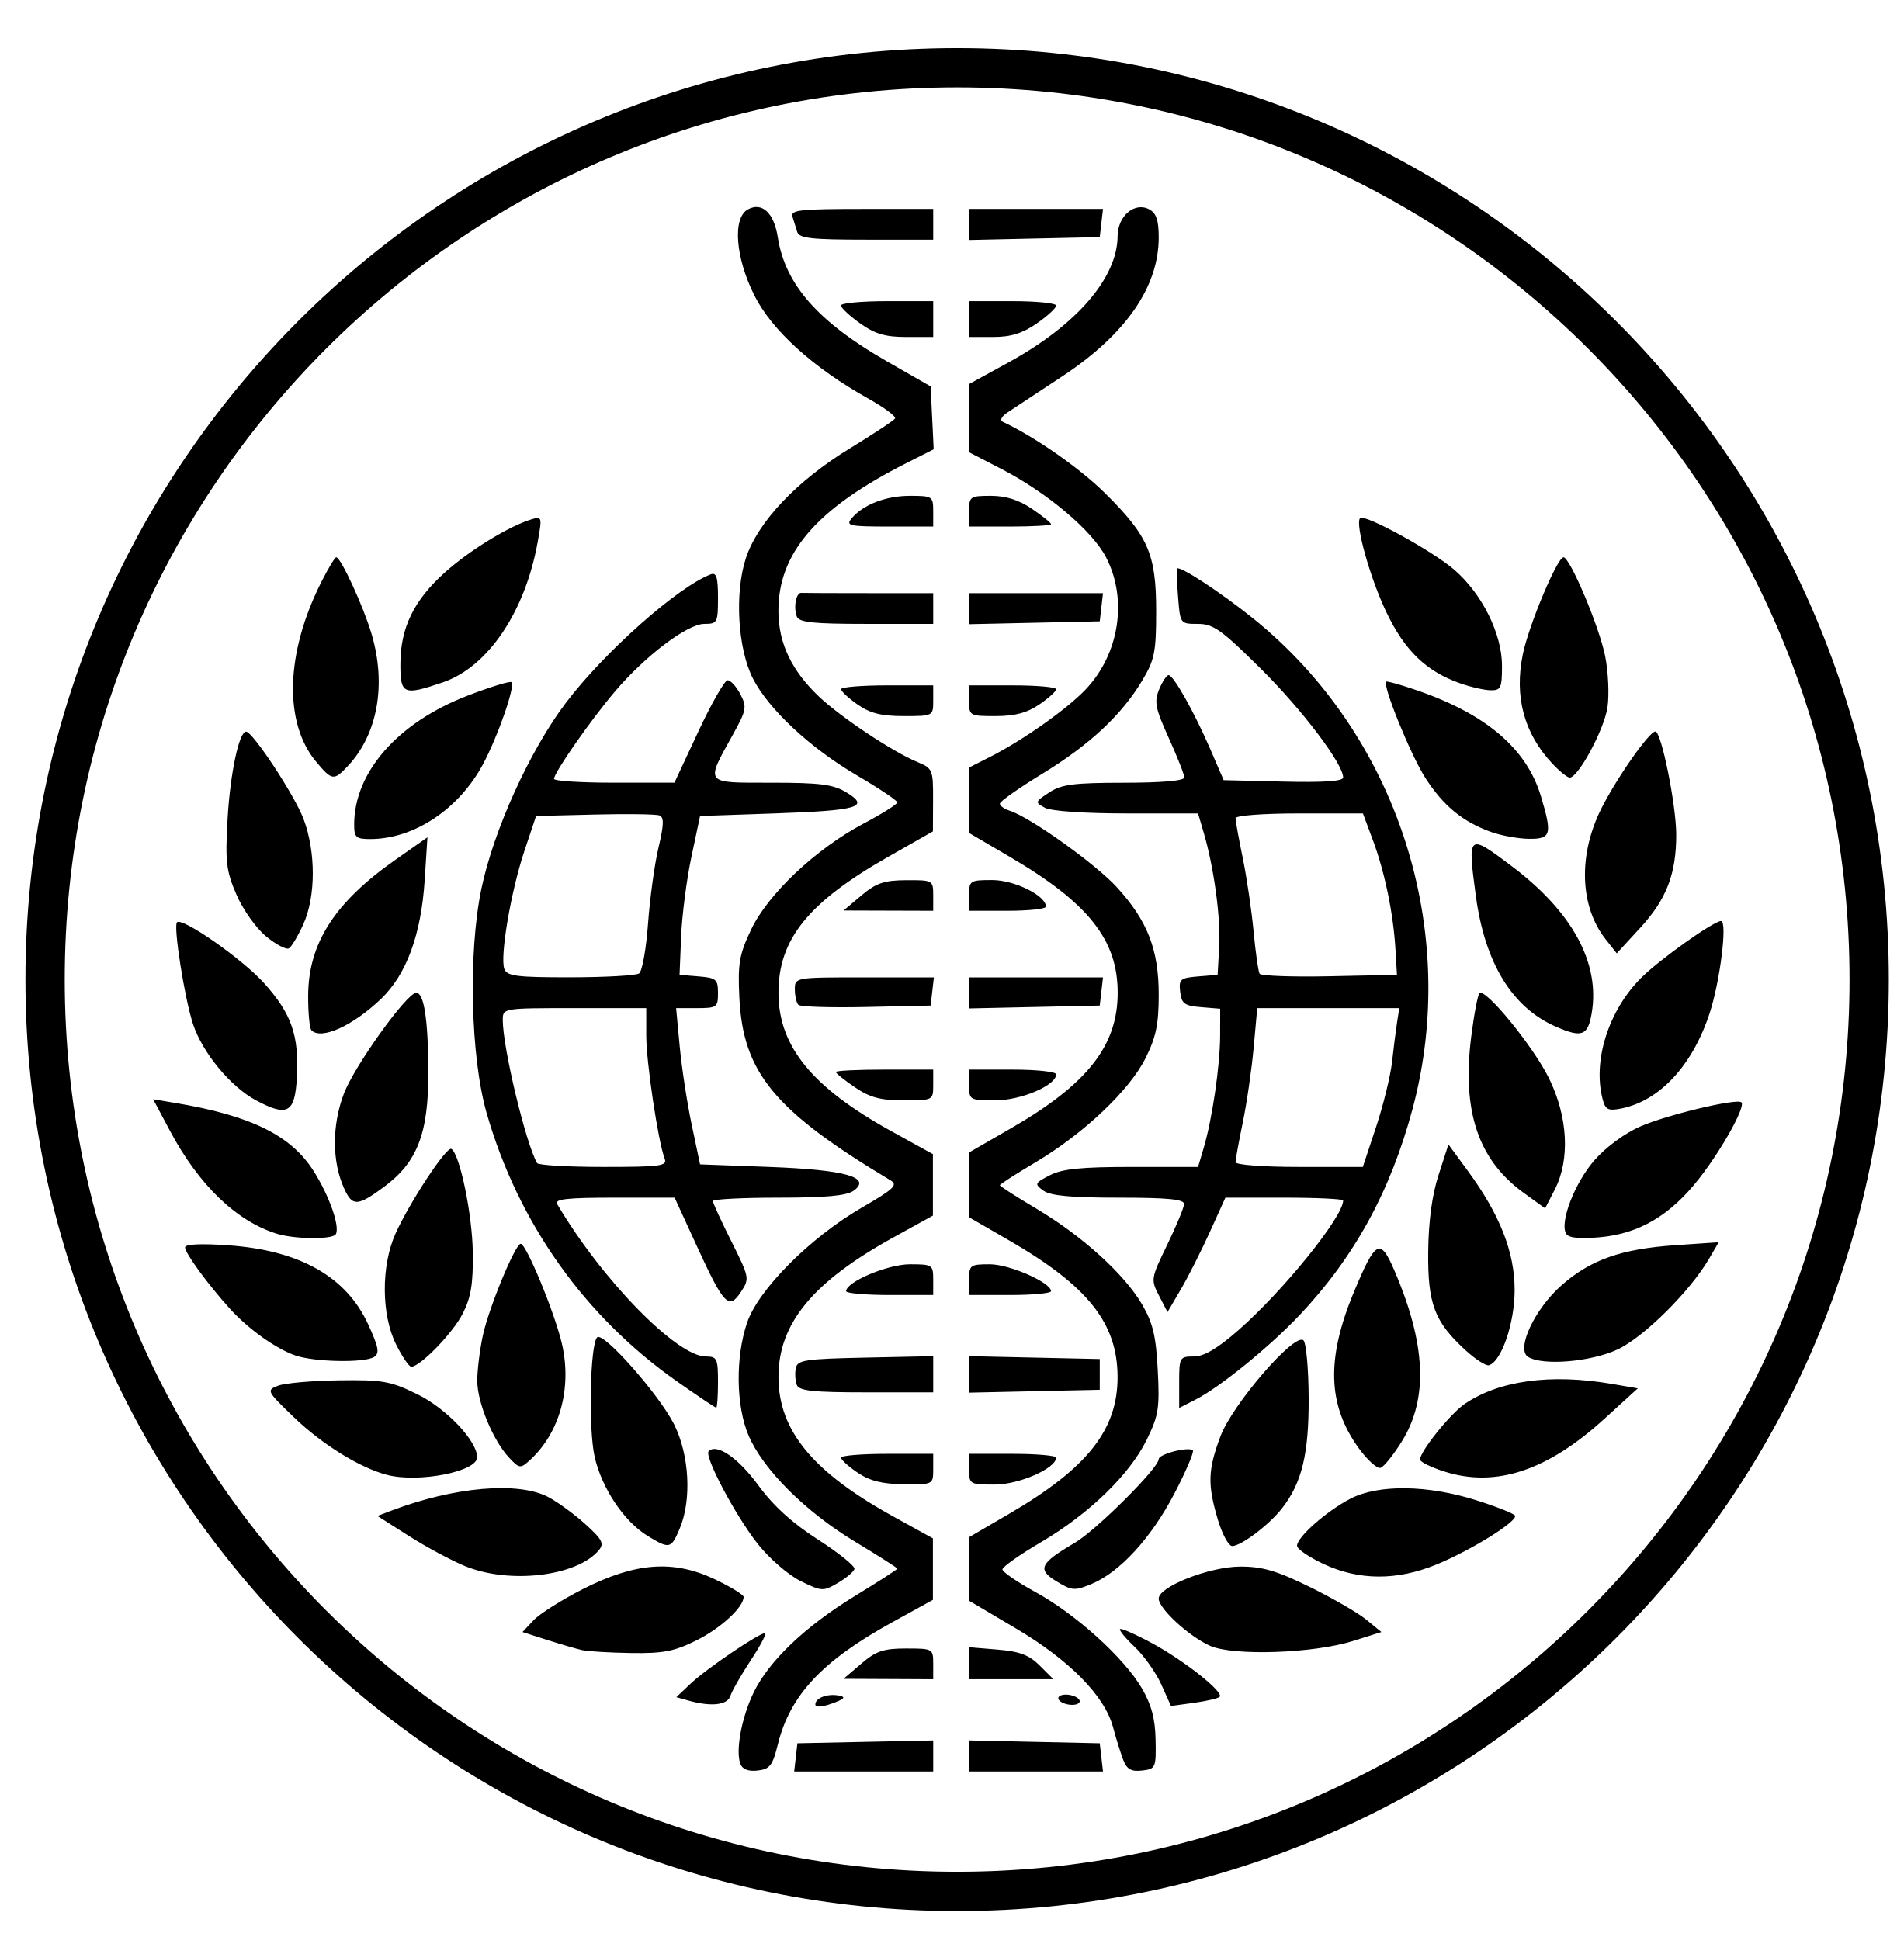
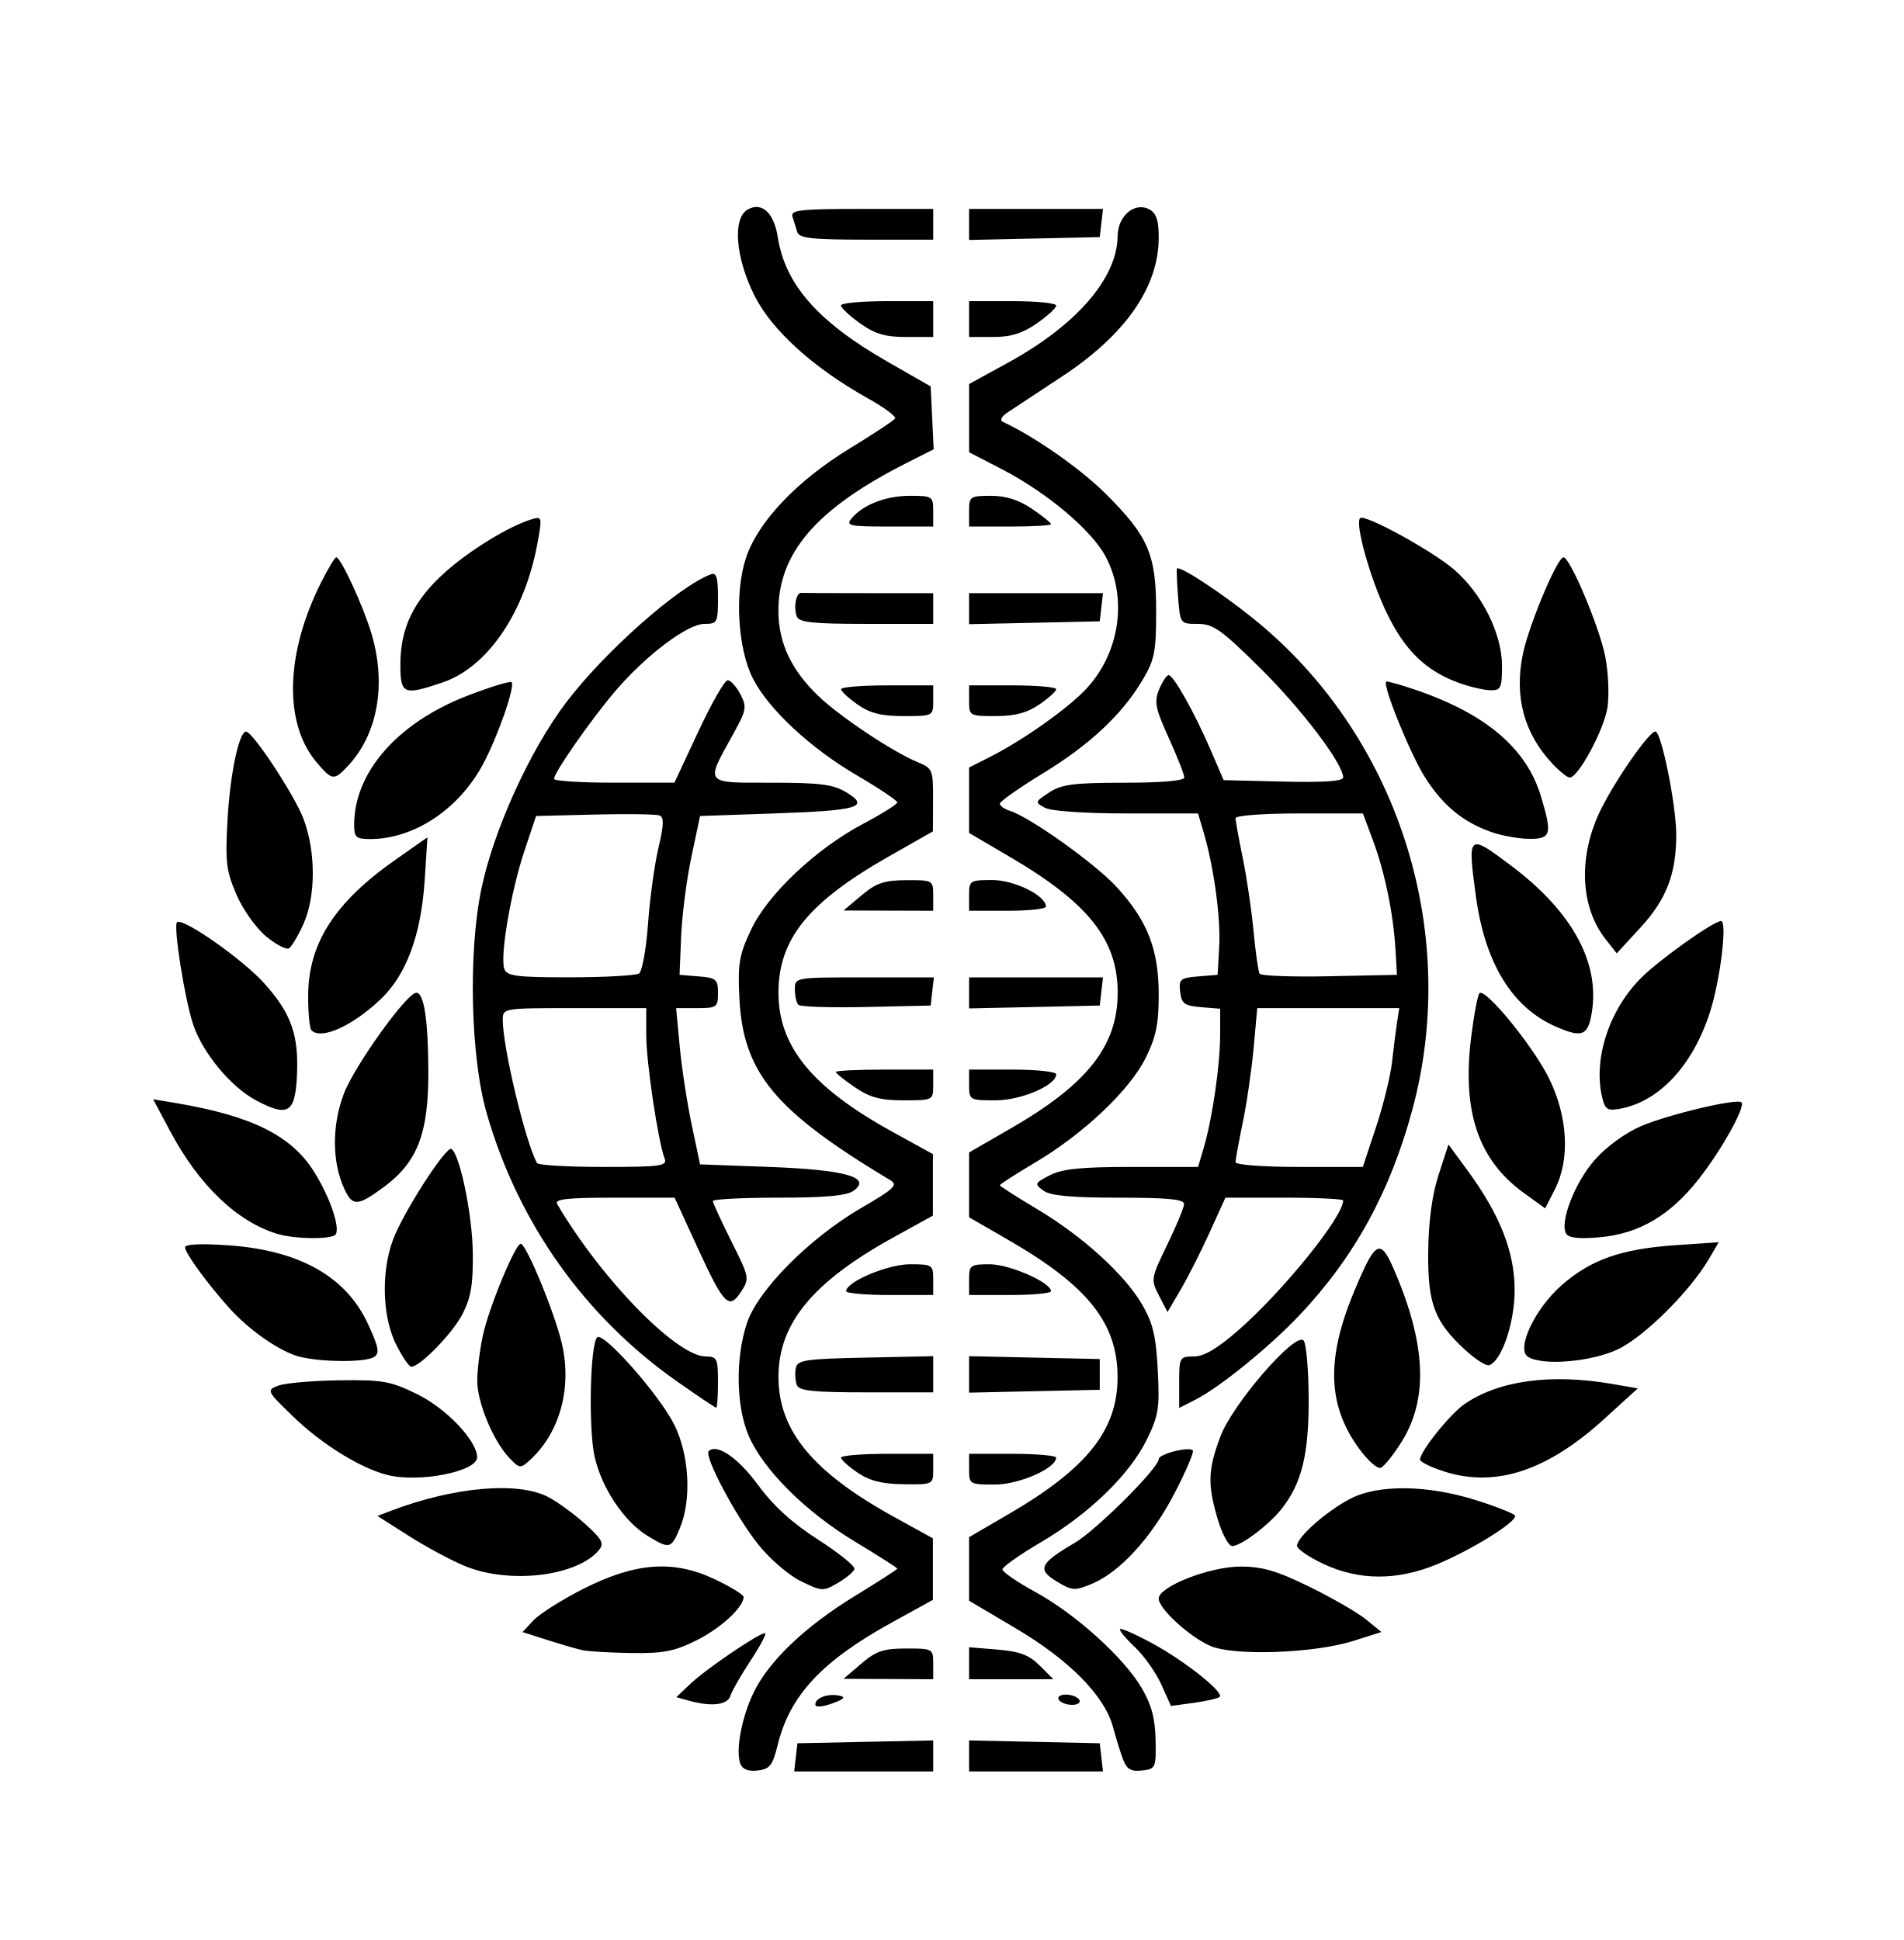
- <svg xmlns="http://www.w3.org/2000/svg" xml:space="preserve" width="872" height="889" viewBox="0 0 872 889">
-   <circle cx="438.499" cy="448.88" r="417.838" style="fill:none;stroke:#000;stroke-width:18;stroke-dasharray:none;stroke-opacity:1" />
-   <path d="M339.192 808.288c-2.29-5.967.555-21.301 6.064-32.68 7.017-14.496 23.627-30.328 46.447-44.273 10.67-6.52 19.399-12.149 19.399-12.508s-8.779-5.956-19.508-12.436c-22.584-13.642-41.96-32.97-48.616-48.495-5.8-13.531-6.118-35.818-.738-51.718 5.133-15.17 28.74-38.914 52.334-52.638 15.222-8.855 16.958-10.52 13.275-12.73-53.123-31.896-67.478-49.292-69.133-83.777-.743-15.496-.035-19.582 5.373-31.015 7.7-16.276 29.71-37.05 51.456-48.565 8.535-4.519 15.526-8.908 15.537-9.754 0-.845-8.33-6.432-18.534-12.415-21.385-12.537-40.351-30.2-47.588-44.318-7.003-13.661-8.494-39.39-3.205-55.313 5.5-16.557 23.298-35.335 47.524-50.139 10.863-6.638 20.217-12.824 20.787-13.746s-5.039-5.076-12.463-9.232c-25.125-14.063-44.032-31.214-52.012-47.184-8.741-17.492-10.07-35.6-2.894-39.44 6.447-3.45 11.904 1.654 13.624 12.746 3.363 21.685 18.44 38.835 50.086 56.971l19.954 11.437.697 14.41.696 14.41-12.434 6.29c-41.305 20.891-58.914 41.334-58.7 68.149.115 14.509 6.041 26.947 18.482 38.794 9.93 9.456 33.862 25.388 45.177 30.075 7.006 2.902 7.254 3.502 7.19 17.393l-.065 14.388-20.36 11.582c-36.752 20.908-50.407 37.803-50.407 62.368 0 24.558 15.372 43.385 51.872 63.527l18.889 10.423v28.172l-18.126 10.005c-36.952 20.4-52.635 39.452-52.635 63.945s15.683 43.545 52.635 63.944l18.126 10.006v28.171l-18.889 10.424c-31.945 17.628-46.6 33.325-52.165 55.872-2.379 9.636-3.65 11.279-9.228 11.92-4.288.493-6.96-.534-7.924-3.046m25.388-2.98.743-6.456 31.106-.655 31.106-.655v14.222h-63.697zm79.389-.657v-7.113l29.932.657 29.932.657.743 6.456.743 6.456h-61.35zm70.684 1.985c-1.172-2.99-3.306-9.826-4.742-15.19-3.839-14.34-19.923-30.682-44.54-45.254l-21.402-12.668v-29.117l18.194-10.608c36.011-20.995 49.934-38.583 49.835-62.956-.099-24.6-13.658-41.608-49.835-62.518l-18.194-10.515v-29.698l19.104-11.019c35.093-20.242 48.977-37.864 48.977-62.168 0-24.292-13.41-41.17-49.531-62.347l-18.55-10.875v-29.978l9.977-5.073c14.74-7.496 34.768-21.639 43.312-30.587 15.623-16.363 19.498-41.625 9.341-60.906-6.42-12.186-26.932-29.46-47.79-40.244l-14.823-7.664v-31.269l18.007-9.883c31.232-17.14 49.89-38.739 50.022-57.902.064-9.264 7.831-15.833 14.5-12.264 3.226 1.726 4.333 5.016 4.333 12.876 0 22.732-15.207 44.58-44.396 63.783-11.311 7.441-22.588 14.883-25.06 16.536-2.536 1.696-3.418 3.504-2.024 4.15 14.45 6.687 35.411 21.315 46.938 32.754 19.789 19.638 23.368 27.91 23.368 53.995 0 18.735-.714 22.326-6.301 31.693-9.468 15.872-24.086 29.536-45.789 42.798-10.732 6.558-19.512 12.745-19.512 13.75 0 1.004 2.06 2.48 4.58 3.28 9.321 2.958 39.167 24.265 48.942 34.938 14.106 15.403 19.254 28.597 19.254 49.347 0 13.492-1.23 19.418-6.025 29.042-7.355 14.76-28.31 34.61-50.375 47.718-9.007 5.351-16.376 10.09-16.376 10.53 0 .441 7.528 5.274 16.729 10.74 20.9 12.417 40.235 29.921 48.355 43.776 5.01 8.548 6.425 14.44 7.251 30.172.916 17.447.375 20.879-5.034 31.91-7.866 16.044-26.468 34.07-48.52 47.014-9.684 5.685-17.607 11.282-17.607 12.437s6.798 5.822 15.107 10.37c18.463 10.109 40.523 30.042 48.712 44.014 4.464 7.617 6.157 13.942 6.348 23.711.252 12.853.033 13.35-6.175 14.064-4.928.567-6.936-.533-8.568-4.695zM373.54 781.049c0-3.035 5.702-5.117 11.014-4.021 3.117.643 2.217 1.6-3.384 3.598-4.692 1.674-7.63 1.837-7.63.423m-58.255-1.802-5.433-1.53 6.607-6.256c7.066-6.69 31.213-23.083 34.003-23.083.924 0-1.967 5.537-6.424 12.304-4.456 6.767-8.693 14.162-9.413 16.433-1.358 4.276-8.807 5.097-19.34 2.132m169.767-.35c-.798-1.291.662-2.348 3.244-2.348s5.349 1.057 6.146 2.348c.798 1.291-.662 2.348-3.244 2.348s-5.348-1.057-6.146-2.348m46.953-7.042c-2.455-5.444-7.92-13.158-12.145-17.143s-7.257-7.67-6.737-8.19 7.092 2.377 14.608 6.436c14.841 8.015 33.126 22.519 31.03 24.615-.717.717-6.026 1.951-11.798 2.742l-10.495 1.439zm-137.425-9.487c6.783-5.797 10.183-6.947 20.541-6.947 12.229 0 12.414.105 12.414 7.043v7.043l-20.541-.096-20.542-.095zm49.389-.195v-7.334l13.064 1.084c10.143.84 14.462 2.48 19.314 7.333l6.25 6.25H443.97zm-177.246-6.001c-2.582-.579-9.793-2.68-16.023-4.67l-11.328-3.619 5.076-5.404c2.793-2.972 12.986-9.418 22.653-14.325 23.956-12.16 41.35-13.46 60.279-4.505 7.311 3.459 13.293 7.126 13.293 8.15 0 4.69-10.504 14.366-21.598 19.895-10.116 5.04-15.209 6.028-29.924 5.802-9.753-.15-19.846-.746-22.428-1.324m287.584-2.006c-9.638-4.326-23.476-17.068-23.476-21.616 0-5.493 23.324-14.643 37.39-14.668 10.107-.019 16.659 1.896 31.693 9.257 10.424 5.104 22.104 11.857 25.956 15.006l7.004 5.726-12.873 4.072c-18.184 5.753-55.05 7-65.694 2.223m-187.565-29.683c-5.61-2.775-14.3-10.31-19.56-16.96-10.238-12.941-24.727-40.31-22.512-42.525 3.688-3.687 13.506 3.045 22.654 15.533 7 9.555 15.579 17.36 27.5 25.02 9.53 6.124 17.017 12.18 16.637 13.46s-3.826 4.158-7.659 6.396c-6.705 3.916-7.348 3.881-17.06-.924m117.325.19c-9.03-5.491-7.725-8.27 8.294-17.658 9.868-5.784 38.47-34.3 38.47-38.356 0-2.352 13.769-5.895 15.639-4.024.67.67-3.11 9.536-8.4 19.704-10.584 20.344-24.995 36.1-37.946 41.49-7.77 3.233-8.984 3.146-16.057-1.156m-270.825-6.932c-6.174-2.506-17.774-8.72-25.778-13.81l-14.554-9.253 6.326-2.406c28.7-10.911 57.958-13.485 71.817-6.319 4.253 2.2 11.912 7.775 17.019 12.388 7.815 7.06 8.815 8.957 6.316 11.978-9.911 11.979-40.713 15.718-61.146 7.422m393.3-.97c-6.78-3.157-12.326-6.948-12.326-8.427 0-3.977 13.584-15.948 24.498-21.589 12.777-6.603 35.268-6.323 57.574.717 9.178 2.897 17.175 6.057 17.772 7.023 1.522 2.463-19.895 15.826-35.944 22.426-18.06 7.428-35.405 7.377-51.574-.15m-309.816-12.929c-10.84-6.61-21.087-21.927-24.314-36.344-2.899-12.953-2.067-51.51 1.18-54.664 2.81-2.731 28.513 26.377 35.279 39.954 6.95 13.947 8.06 34.416 2.577 47.54-3.957 9.469-4.675 9.64-14.722 3.514m261.193-7.538c-4.767-16.054-4.56-22.687 1.187-38.048 5.53-14.78 34.179-47.911 38.067-44.023 1.252 1.252 2.32 13.196 2.372 26.54.101 25.653-3.127 38.869-12.358 50.605-5.868 7.459-18.65 17.09-22.68 17.09-1.637 0-4.601-5.474-6.588-12.164M392.94 674.87c-4.18-2.825-7.613-5.929-7.63-6.897-.024-.969 9.477-1.76 21.098-1.76h21.128v7.042c0 7.026-.033 7.043-13.499 6.897-9.83-.106-15.564-1.542-21.097-5.282m51.03-1.615v-7.043h19.954c10.976 0 19.942.792 19.926 1.76-.08 4.917-16.977 12.326-28.11 12.326-11.513 0-11.77-.154-11.77-7.043m-266.601 2.623c-12.411-3.193-29.9-14.035-42.93-26.615-12.274-11.851-12.432-12.17-7.042-14.269 3.032-1.18 15.549-2.29 27.815-2.466 20.117-.288 23.642.337 35.972 6.374 13.305 6.515 27.414 21.386 27.414 28.894 0 6.569-26.738 11.81-41.23 8.082m484.343-1.552c-6.134-1.958-11.152-4.427-11.152-5.485 0-3.697 13.724-20.83 20.333-25.387 15.742-10.85 39.557-14.108 67.703-9.26l11.738 2.02-15.26 13.912c-26.204 23.89-49.878 31.7-73.362 24.2m-428.477-6.357c-7.299-7.775-14.527-25.166-14.586-35.095-.028-4.778 1.132-14.207 2.58-20.953 2.682-12.51 14.842-41.961 17.324-41.961 2.533 0 15.554 31.548 18.847 45.664 4.77 20.45-.937 41.088-14.844 53.674-4.113 3.722-4.651 3.645-9.32-1.329m389.273-4.313c-14.303-19.744-14.974-40.987-2.26-71.529 9.95-23.897 12.065-25.04 18.533-10.004 14.513 33.737 15.632 58.739 3.503 78.312-3.84 6.199-8.247 11.688-9.792 12.199s-6.037-3.53-9.984-8.978m-312.354-30.631c-42.277-29.69-72.74-72.621-87.181-122.867-7.387-25.7-8.53-73.474-2.459-102.748 5.578-26.898 22.22-63.553 38.761-85.38 17.649-23.285 51.159-53.011 66.318-58.829 2.623-1.006 3.343 1.3 3.343 10.707 0 11.413-.3 11.99-6.239 11.99-7.752 0-26.965 14.523-40.938 30.944-11.094 13.038-27.927 37.18-27.94 40.07-.004.97 12.406 1.758 27.578 1.753l27.584-.009 10.96-23.468c6.027-12.907 12.068-23.468 13.423-23.468s3.966 2.865 5.8 6.367c3.07 5.86 2.815 7.308-3.21 18.194-12.916 23.34-13.654 22.392 17.417 22.392 22.433 0 28.355.764 34.394 4.436 11.02 6.702 5.478 8.322-33.003 9.65l-34.04 1.173-3.976 18.781c-2.187 10.33-4.3 26.704-4.697 36.388l-.72 17.608 8.803.728c8.012.663 8.804 1.35 8.804 7.63 0 6.51-.543 6.901-9.59 6.901h-9.591l1.649 17.597c.906 9.679 3.374 25.79 5.483 35.802l3.834 18.204 31.692 1.173c34.823 1.29 47.1 4.739 38.71 10.874-3.176 2.322-12.726 3.212-34.464 3.212-16.539 0-30.07.696-30.07 1.547 0 .85 3.814 9.16 8.476 18.467 8.3 16.57 8.391 17.05 4.398 23.145-5.525 8.432-7.816 6.057-20.192-20.922l-10.2-22.236h-27.768c-21.57 0-27.382.655-26.04 2.935 20.33 34.535 54.767 69.842 68.12 69.842 5.099 0 5.553.96 5.553 11.738 0 6.456-.362 11.738-.806 11.738-.443 0-8.532-5.426-17.976-12.059m-5.656-102.096c-2.988-7.785-8.429-44.166-8.429-56.356v-12.604h-32.866c-32.798 0-32.867.012-32.867 5.438 0 12.606 10.48 56.348 15.712 65.578.55.968 14.254 1.76 30.456 1.76 26.231 0 29.298-.418 27.994-3.816m-11.72-84.842c1.418-.95 3.268-11.233 4.111-22.854s2.996-27.282 4.784-34.804c2.493-10.48 2.596-13.927.441-14.753-1.545-.593-14.895-.778-29.664-.41l-26.855.667-5.329 15.948c-6.22 18.613-11.321 48.643-9.202 54.166 1.253 3.265 5.769 3.83 30.304 3.8 15.858-.019 29.992-.812 31.41-1.76m247.444 187.319c0-11.401.226-11.799 6.678-11.799 4.684 0 10.797-3.605 20.482-12.08 20.551-17.984 47.964-51.936 47.964-59.406 0-.71-12.138-1.29-26.974-1.29h-26.975l-7.178 15.831c-3.948 8.708-9.916 20.503-13.261 26.212l-6.084 10.38-3.894-7.53c-3.806-7.362-3.722-7.886 3.745-23.278 4.201-8.66 7.685-17.067 7.742-18.68.077-2.2-7.421-2.935-29.968-2.935-21.817 0-31.282-.886-34.487-3.23-4.19-3.063-4.037-3.427 2.956-7.043 5.686-2.94 14.3-3.813 37.637-3.813h30.264l2.605-8.803c3.909-13.212 7.491-37.778 7.511-51.506l.024-12.184-8.804-.728c-7.587-.628-8.904-1.6-9.532-7.035-.665-5.763.042-6.369 8.217-7.043l8.94-.737.729-12.891c.742-13.116-2.413-36.342-7.098-52.255l-2.592-8.804H516.22c-19.26 0-34.629-1.059-37.476-2.583-4.697-2.514-4.645-2.702 1.915-7.027 5.648-3.724 11.217-4.447 34.326-4.46 17.21-.009 27.585-.918 27.585-2.415 0-1.32-3.205-9.467-7.122-18.105-6.163-13.593-6.756-16.586-4.41-22.25 1.491-3.6 3.445-6.546 4.341-6.546 2.228 0 11.775 16.98 19.14 34.04L560.6 357.5l27.372.661c18.44.446 27.373-.166 27.373-1.873 0-6.247-18.778-31.06-37.727-49.85-18.017-17.865-21.773-20.54-28.83-20.54-8.102 0-8.115-.02-9.07-12.326-.526-6.779-.76-12.632-.522-13.007 1.018-1.602 19.854 10.713 34.895 22.813 65.945 53.053 95.078 142.744 73.032 224.838-10.126 37.704-26.545 67.704-51.604 94.286-13.64 14.469-36.539 33.108-47.668 38.8l-7.63 3.902zm90.17-116.855c3.324-10.007 6.632-23.476 7.351-29.932s1.759-14.643 2.31-18.194l1-6.456h-65.065l-1.656 18.194c-.91 10.007-3.148 25.394-4.97 34.194-1.824 8.8-3.316 16.987-3.316 18.194 0 1.243 12.642 2.194 29.153 2.194h29.152zm8.911-81.58c-.965-16.339-4.894-35.35-10.311-49.887l-4.593-12.325h-29.176c-16.526 0-29.177.952-29.177 2.194 0 1.207 1.482 9.394 3.294 18.194 1.811 8.8 4.044 23.924 4.961 33.608s2.157 18.43 2.756 19.434c.598 1.006 15.004 1.534 32.013 1.174l30.926-.654zM365.051 634.655c-.714-1.861-.932-5.294-.484-7.63.729-3.8 4.073-4.314 31.891-4.9l31.077-.655v16.57h-30.593c-24.477 0-30.852-.677-31.891-3.385m78.918-4.832v-8.357l29.932.657 29.932.657v14.086l-29.932.657-29.932.657zM181.45 616.067c-6.792-13.599-6.896-36.062-.236-50.804 6.569-14.538 23.431-40.103 25.577-38.776 3.876 2.395 9.586 30.009 9.812 47.45.187 14.426-.833 20.622-4.614 28.034-4.555 8.929-19.48 24.33-23.578 24.33-1.017 0-4.15-4.605-6.961-10.234m489.913 2.636c-14.22-13.044-17.314-21.246-17.054-45.223.15-13.905 1.776-25.898 4.75-35.08l4.522-13.95 8.762 11.936c14.799 20.16 21.55 37.283 21.568 54.701.023 15.11-5.997 32.772-11.754 34.531-1.342.41-6.2-2.701-10.794-6.915m-536.108 2.418c-9.002-3.146-21.65-12.211-30.066-21.549-10.042-11.14-20.408-25.346-20.408-27.967 0-1.487 7.293-1.83 19.943-.936 32.654 2.304 53.95 14.38 63.976 36.28 4.822 10.533 5.299 13.21 2.65 14.888-4.382 2.776-27.413 2.32-36.095-.716m564.794.653c-5.599-3.544 3.021-21.94 15.377-32.815 13.322-11.726 27.385-16.667 52.268-18.362l19.708-1.343-4.449 7.603c-8.781 15.006-29.927 35.958-41.932 41.548-12.27 5.714-34.393 7.533-40.972 3.369m-312.406-30.1c.044-4.295 19.072-12.325 29.205-12.325 10.308 0 10.686.25 10.686 7.043v7.043H407.58c-10.975 0-19.946-.792-19.936-1.76m56.325-5.282c0-6.667.508-7.043 9.512-7.043 9.009 0 27.99 8.346 28.031 12.325 0 .969-8.433 1.76-18.762 1.76h-18.781Zm-316.945-20.975c-18.496-5.626-35.87-22.293-49.086-47.089l-7.786-14.608 10.25 1.72c34.633 5.811 52.896 14.813 63.282 31.19 7.233 11.404 12.203 25.64 10.127 29-1.485 2.401-18.641 2.265-26.787-.213m590.511-.042c-3.164-5.12 3.91-23.447 13.067-33.849 5.298-6.018 13.961-12.352 21.092-15.42 12.555-5.4 44.174-12.907 46.13-10.952 1.959 1.96-9.073 21.77-19.57 35.144-13.06 16.639-27.297 25.035-45.205 26.659-9.4.852-14.319.35-15.514-1.582m-19.492-18.777c-20.89-15.134-28.354-37.432-24.007-71.722 1.281-10.102 2.974-18.988 3.762-19.746 2.655-2.555 24.619 24.322 31.822 38.94 8.707 17.67 9.743 37.256 2.699 50.987l-4.444 8.662zm-540.332-1.876c-5.627-12.321-5.703-28.883-.2-43.469 4.797-12.712 28.89-46.328 33.203-46.328 3.561 0 5.466 12.548 5.523 36.388.069 28.201-5.055 41.363-20.533 52.746-11.914 8.762-14.255 8.848-17.993.663m-40.408-40.486c-11.642-6.215-24.571-21.87-28.878-34.969-3.87-11.764-9.085-44.896-7.343-46.639 2.42-2.42 29.966 16.84 39.919 27.909 12.57 13.982 16.03 23.922 15.006 43.124-.874 16.39-4.243 18.294-18.704 10.575m616.962-.37c-4.709-17.59 2.556-40.674 17.53-55.7 8.337-8.366 33.263-26.108 36.68-26.108 3.003 0-.437 27.675-5.264 42.344-7.86 23.887-22.865 40.05-40.443 43.567-5.971 1.194-7.25.577-8.503-4.104m-342.573-5.595c-4.819-3.274-8.762-6.443-8.762-7.042s10.036-1.09 22.303-1.09h22.302v7.043c0 7.012-.06 7.043-13.54 7.043-10.627 0-15.427-1.281-22.303-5.954m52.277-1.089v-7.043h19.954c10.976 0 19.955.97 19.955 2.157 0 5.056-16.051 11.93-27.861 11.93-11.822 0-12.048-.133-12.048-7.044M142.69 472.141c-.86-.86-1.542-7.992-1.513-15.847.086-24.002 12.115-42.756 39.943-62.277l14.712-10.32-1.284 19.768c-1.615 24.836-8.334 43.098-19.954 54.232-12.954 12.41-27.398 18.95-31.904 14.444m570.081-1.695c-20.022-8.747-32.499-29.144-36.637-59.894-3.848-28.596-3.648-28.765 16.32-13.738 27.873 20.977 40.651 44.415 36.762 67.434-1.76 10.415-4.46 11.433-16.445 6.198m-346.99-9.976c-.897-.898-1.632-4.097-1.632-7.11 0-5.47.05-5.478 31.85-5.478h31.848l-.743 6.456-.743 6.456-29.474.654c-16.21.36-30.208-.081-31.106-.978m78.188-5.475v-7.113h61.35l-.743 6.456-.743 6.456-29.932.657-29.932.657zm-322.063-25.9c-4.613-3.802-10.641-12.306-13.602-19.19-4.697-10.918-5.169-14.976-4.038-34.732 1.189-20.77 5.297-40.068 8.495-39.908 3.11.155 22.157 29.115 26.271 39.942 5.716 15.042 5.69 35.658-.062 48.322-2.42 5.329-5.384 10.297-6.59 11.042-1.204.744-5.917-1.72-10.474-5.475m613.634 1.24c-11.82-15.028-12.573-38.596-1.91-59.825 7.06-14.057 21.963-35.314 24.758-35.314 2.73 0 9.553 33.809 9.553 47.334 0 17.98-4.479 29.575-16.454 42.598l-10.802 11.747zM394.669 410.32c6.778-5.706 10.374-6.927 20.541-6.98 12.144-.062 12.325.041 12.325 6.98v7.043l-20.541-.063-20.542-.063zm49.3 0c0-6.791.38-7.043 10.659-7.043 10.155 0 24.555 7.143 24.555 12.18 0 1.048-7.923 1.906-17.607 1.906h-17.607zm-281.715-32.448c0-24.008 19.997-46.762 51.913-59.07 10.471-4.038 19.556-6.824 20.19-6.19 1.768 1.768-6.217 24.748-13.033 37.504-11.069 20.716-31.622 34.38-51.713 34.38-6.506 0-7.357-.766-7.357-6.624m520.902 3.386c-13.013-4.651-21.956-12.01-30.193-24.845-6.653-10.369-19.65-42.314-17.92-44.045.363-.363 6.69 1.414 14.058 3.95 31.762 10.927 50.275 26.726 56.827 48.494 5.296 17.598 4.707 19.7-5.482 19.581-4.842-.056-12.622-1.467-17.29-3.135m-538.21-32.049c-15.092-17.935-14.18-50.04 2.35-82.68 3.105-6.134 6.139-11.152 6.741-11.152 2.089 0 12.408 22.368 16.172 35.054 6.905 23.273 2.828 46.034-10.858 60.612-6.377 6.793-7.239 6.683-14.405-1.834m566.185.66c-12.958-13.85-17.466-30.654-13.452-50.148 2.732-13.271 15.775-44.344 18.614-44.344 2.974 0 16.366 31.749 19.07 45.209 1.452 7.234 1.937 17.844 1.078 23.577-1.52 10.14-13.373 32.162-17.31 32.162-1.078 0-4.678-2.905-8-6.456M392.915 322.87c-4.156-2.905-7.574-6.074-7.596-7.043-.024-.968 9.467-1.76 21.088-1.76h21.128v7.043c0 7.01-.06 7.042-13.532 7.042-10.229 0-15.376-1.289-21.088-5.282m51.054-1.76v-7.043h19.954c10.976 0 19.948.792 19.94 1.76 0 .969-3.508 4.138-7.776 7.043-5.585 3.802-11.172 5.282-19.939 5.282-11.968 0-12.18-.122-12.18-7.042m-260.535-17.02c.069-16.463 6.18-29.005 20.325-41.721 11.28-10.14 29.441-21.281 39.765-24.394 4.803-1.449 4.897-1.085 2.759 10.68-5.798 31.901-22.82 57.017-43.392 64.027-18.167 6.19-19.516 5.594-19.457-8.593m485.315 8.975c-15.44-5.51-25.17-14.917-33.58-32.47-7.488-15.623-14.496-40.72-12.053-43.163 2.042-2.042 33.065 14.956 43.083 23.605 12.811 11.062 21.922 29.39 21.922 44.1 0 10.16-.523 11.267-5.282 11.174-2.905-.056-9.246-1.517-14.09-3.246M365.05 282.512c-1.612-4.2-.337-10.992 2.033-10.826.968.069 14.966.124 31.106.124h29.345v14.086h-30.593c-24.477 0-30.852-.676-31.891-3.384m78.918-3.589v-7.113h61.35l-.743 6.456-.743 6.456-29.932.657-29.932.657zm-53.867-41.308c5.278-6.36 15.685-10.41 26.752-10.41 10.303 0 10.681.25 10.681 7.043v7.043h-20.242c-18.106 0-19.92-.388-17.191-3.676m53.867-3.367c0-6.725.452-7.042 10.019-7.042 6.857 0 12.785 1.879 18.781 5.953 4.819 3.275 8.762 6.444 8.762 7.043s-8.452 1.09-18.781 1.09h-18.781zm-49.915-86.063c-4.827-3.434-8.776-7.131-8.776-8.216s9.508-1.973 21.129-1.973h21.128v16.433h-12.353c-9.61 0-14.301-1.386-21.128-6.244m49.915-1.972v-8.217h19.954c10.976 0 19.955.913 19.955 2.028 0 1.116-4.018 4.813-8.93 8.217-6.55 4.54-11.866 6.188-19.955 6.188H443.97zm-78.72-39.91c-.604-1.937-1.595-5.106-2.2-7.043-.942-3.014 3.62-3.521 31.693-3.521h32.793v14.085h-30.593c-25.14 0-30.788-.627-31.693-3.521m78.72-3.451v-7.113h61.35l-.743 6.456-.743 6.456-29.932.657-29.932.657z" style="fill:#000;stroke-width:2.348" />
+ <svg xmlns="http://www.w3.org/2000/svg" xml:space="preserve" width="872" height="889" viewBox="0 0 872 889" version="1.1" id="svg1">
+   <defs id="defs1" />
+   <path d="M339.192 808.288c-2.29-5.967.555-21.301 6.064-32.68 7.017-14.496 23.627-30.328 46.447-44.273 10.67-6.52 19.399-12.149 19.399-12.508s-8.779-5.956-19.508-12.436c-22.584-13.642-41.96-32.97-48.616-48.495-5.8-13.531-6.118-35.818-.738-51.718 5.133-15.17 28.74-38.914 52.334-52.638 15.222-8.855 16.958-10.52 13.275-12.73-53.123-31.896-67.478-49.292-69.133-83.777-.743-15.496-.035-19.582 5.373-31.015 7.7-16.276 29.71-37.05 51.456-48.565 8.535-4.519 15.526-8.908 15.537-9.754 0-.845-8.33-6.432-18.534-12.415-21.385-12.537-40.351-30.2-47.588-44.318-7.003-13.661-8.494-39.39-3.205-55.313 5.5-16.557 23.298-35.335 47.524-50.139 10.863-6.638 20.217-12.824 20.787-13.746s-5.039-5.076-12.463-9.232c-25.125-14.063-44.032-31.214-52.012-47.184-8.741-17.492-10.07-35.6-2.894-39.44 6.447-3.45 11.904 1.654 13.624 12.746 3.363 21.685 18.44 38.835 50.086 56.971l19.954 11.437.697 14.41.696 14.41-12.434 6.29c-41.305 20.891-58.914 41.334-58.7 68.149.115 14.509 6.041 26.947 18.482 38.794 9.93 9.456 33.862 25.388 45.177 30.075 7.006 2.902 7.254 3.502 7.19 17.393l-.065 14.388-20.36 11.582c-36.752 20.908-50.407 37.803-50.407 62.368 0 24.558 15.372 43.385 51.872 63.527l18.889 10.423v28.172l-18.126 10.005c-36.952 20.4-52.635 39.452-52.635 63.945s15.683 43.545 52.635 63.944l18.126 10.006v28.171l-18.889 10.424c-31.945 17.628-46.6 33.325-52.165 55.872-2.379 9.636-3.65 11.279-9.228 11.92-4.288.493-6.96-.534-7.924-3.046m25.388-2.98.743-6.456 31.106-.655 31.106-.655v14.222h-63.697zm79.389-.657v-7.113l29.932.657 29.932.657.743 6.456.743 6.456h-61.35zm70.684 1.985c-1.172-2.99-3.306-9.826-4.742-15.19-3.839-14.34-19.923-30.682-44.54-45.254l-21.402-12.668v-29.117l18.194-10.608c36.011-20.995 49.934-38.583 49.835-62.956-.099-24.6-13.658-41.608-49.835-62.518l-18.194-10.515v-29.698l19.104-11.019c35.093-20.242 48.977-37.864 48.977-62.168 0-24.292-13.41-41.17-49.531-62.347l-18.55-10.875v-29.978l9.977-5.073c14.74-7.496 34.768-21.639 43.312-30.587 15.623-16.363 19.498-41.625 9.341-60.906-6.42-12.186-26.932-29.46-47.79-40.244l-14.823-7.664v-31.269l18.007-9.883c31.232-17.14 49.89-38.739 50.022-57.902.064-9.264 7.831-15.833 14.5-12.264 3.226 1.726 4.333 5.016 4.333 12.876 0 22.732-15.207 44.58-44.396 63.783-11.311 7.441-22.588 14.883-25.06 16.536-2.536 1.696-3.418 3.504-2.024 4.15 14.45 6.687 35.411 21.315 46.938 32.754 19.789 19.638 23.368 27.91 23.368 53.995 0 18.735-.714 22.326-6.301 31.693-9.468 15.872-24.086 29.536-45.789 42.798-10.732 6.558-19.512 12.745-19.512 13.75 0 1.004 2.06 2.48 4.58 3.28 9.321 2.958 39.167 24.265 48.942 34.938 14.106 15.403 19.254 28.597 19.254 49.347 0 13.492-1.23 19.418-6.025 29.042-7.355 14.76-28.31 34.61-50.375 47.718-9.007 5.351-16.376 10.09-16.376 10.53 0 .441 7.528 5.274 16.729 10.74 20.9 12.417 40.235 29.921 48.355 43.776 5.01 8.548 6.425 14.44 7.251 30.172.916 17.447.375 20.879-5.034 31.91-7.866 16.044-26.468 34.07-48.52 47.014-9.684 5.685-17.607 11.282-17.607 12.437s6.798 5.822 15.107 10.37c18.463 10.109 40.523 30.042 48.712 44.014 4.464 7.617 6.157 13.942 6.348 23.711.252 12.853.033 13.35-6.175 14.064-4.928.567-6.936-.533-8.568-4.695zM373.54 781.049c0-3.035 5.702-5.117 11.014-4.021 3.117.643 2.217 1.6-3.384 3.598-4.692 1.674-7.63 1.837-7.63.423m-58.255-1.802-5.433-1.53 6.607-6.256c7.066-6.69 31.213-23.083 34.003-23.083.924 0-1.967 5.537-6.424 12.304-4.456 6.767-8.693 14.162-9.413 16.433-1.358 4.276-8.807 5.097-19.34 2.132m169.767-.35c-.798-1.291.662-2.348 3.244-2.348s5.349 1.057 6.146 2.348c.798 1.291-.662 2.348-3.244 2.348s-5.348-1.057-6.146-2.348m46.953-7.042c-2.455-5.444-7.92-13.158-12.145-17.143s-7.257-7.67-6.737-8.19 7.092 2.377 14.608 6.436c14.841 8.015 33.126 22.519 31.03 24.615-.717.717-6.026 1.951-11.798 2.742l-10.495 1.439zm-137.425-9.487c6.783-5.797 10.183-6.947 20.541-6.947 12.229 0 12.414.105 12.414 7.043v7.043l-20.541-.096-20.542-.095zm49.389-.195v-7.334l13.064 1.084c10.143.84 14.462 2.48 19.314 7.333l6.25 6.25H443.97zm-177.246-6.001c-2.582-.579-9.793-2.68-16.023-4.67l-11.328-3.619 5.076-5.404c2.793-2.972 12.986-9.418 22.653-14.325 23.956-12.16 41.35-13.46 60.279-4.505 7.311 3.459 13.293 7.126 13.293 8.15 0 4.69-10.504 14.366-21.598 19.895-10.116 5.04-15.209 6.028-29.924 5.802-9.753-.15-19.846-.746-22.428-1.324m287.584-2.006c-9.638-4.326-23.476-17.068-23.476-21.616 0-5.493 23.324-14.643 37.39-14.668 10.107-.019 16.659 1.896 31.693 9.257 10.424 5.104 22.104 11.857 25.956 15.006l7.004 5.726-12.873 4.072c-18.184 5.753-55.05 7-65.694 2.223m-187.565-29.683c-5.61-2.775-14.3-10.31-19.56-16.96-10.238-12.941-24.727-40.31-22.512-42.525 3.688-3.687 13.506 3.045 22.654 15.533 7 9.555 15.579 17.36 27.5 25.02 9.53 6.124 17.017 12.18 16.637 13.46s-3.826 4.158-7.659 6.396c-6.705 3.916-7.348 3.881-17.06-.924m117.325.19c-9.03-5.491-7.725-8.27 8.294-17.658 9.868-5.784 38.47-34.3 38.47-38.356 0-2.352 13.769-5.895 15.639-4.024.67.67-3.11 9.536-8.4 19.704-10.584 20.344-24.995 36.1-37.946 41.49-7.77 3.233-8.984 3.146-16.057-1.156m-270.825-6.932c-6.174-2.506-17.774-8.72-25.778-13.81l-14.554-9.253 6.326-2.406c28.7-10.911 57.958-13.485 71.817-6.319 4.253 2.2 11.912 7.775 17.019 12.388 7.815 7.06 8.815 8.957 6.316 11.978-9.911 11.979-40.713 15.718-61.146 7.422m393.3-.97c-6.78-3.157-12.326-6.948-12.326-8.427 0-3.977 13.584-15.948 24.498-21.589 12.777-6.603 35.268-6.323 57.574.717 9.178 2.897 17.175 6.057 17.772 7.023 1.522 2.463-19.895 15.826-35.944 22.426-18.06 7.428-35.405 7.377-51.574-.15m-309.816-12.929c-10.84-6.61-21.087-21.927-24.314-36.344-2.899-12.953-2.067-51.51 1.18-54.664 2.81-2.731 28.513 26.377 35.279 39.954 6.95 13.947 8.06 34.416 2.577 47.54-3.957 9.469-4.675 9.64-14.722 3.514m261.193-7.538c-4.767-16.054-4.56-22.687 1.187-38.048 5.53-14.78 34.179-47.911 38.067-44.023 1.252 1.252 2.32 13.196 2.372 26.54.101 25.653-3.127 38.869-12.358 50.605-5.868 7.459-18.65 17.09-22.68 17.09-1.637 0-4.601-5.474-6.588-12.164M392.94 674.87c-4.18-2.825-7.613-5.929-7.63-6.897-.024-.969 9.477-1.76 21.098-1.76h21.128v7.042c0 7.026-.033 7.043-13.499 6.897-9.83-.106-15.564-1.542-21.097-5.282m51.03-1.615v-7.043h19.954c10.976 0 19.942.792 19.926 1.76-.08 4.917-16.977 12.326-28.11 12.326-11.513 0-11.77-.154-11.77-7.043m-266.601 2.623c-12.411-3.193-29.9-14.035-42.93-26.615-12.274-11.851-12.432-12.17-7.042-14.269 3.032-1.18 15.549-2.29 27.815-2.466 20.117-.288 23.642.337 35.972 6.374 13.305 6.515 27.414 21.386 27.414 28.894 0 6.569-26.738 11.81-41.23 8.082m484.343-1.552c-6.134-1.958-11.152-4.427-11.152-5.485 0-3.697 13.724-20.83 20.333-25.387 15.742-10.85 39.557-14.108 67.703-9.26l11.738 2.02-15.26 13.912c-26.204 23.89-49.878 31.7-73.362 24.2m-428.477-6.357c-7.299-7.775-14.527-25.166-14.586-35.095-.028-4.778 1.132-14.207 2.58-20.953 2.682-12.51 14.842-41.961 17.324-41.961 2.533 0 15.554 31.548 18.847 45.664 4.77 20.45-.937 41.088-14.844 53.674-4.113 3.722-4.651 3.645-9.32-1.329m389.273-4.313c-14.303-19.744-14.974-40.987-2.26-71.529 9.95-23.897 12.065-25.04 18.533-10.004 14.513 33.737 15.632 58.739 3.503 78.312-3.84 6.199-8.247 11.688-9.792 12.199s-6.037-3.53-9.984-8.978m-312.354-30.631c-42.277-29.69-72.74-72.621-87.181-122.867-7.387-25.7-8.53-73.474-2.459-102.748 5.578-26.898 22.22-63.553 38.761-85.38 17.649-23.285 51.159-53.011 66.318-58.829 2.623-1.006 3.343 1.3 3.343 10.707 0 11.413-.3 11.99-6.239 11.99-7.752 0-26.965 14.523-40.938 30.944-11.094 13.038-27.927 37.18-27.94 40.07-.004.97 12.406 1.758 27.578 1.753l27.584-.009 10.96-23.468c6.027-12.907 12.068-23.468 13.423-23.468s3.966 2.865 5.8 6.367c3.07 5.86 2.815 7.308-3.21 18.194-12.916 23.34-13.654 22.392 17.417 22.392 22.433 0 28.355.764 34.394 4.436 11.02 6.702 5.478 8.322-33.003 9.65l-34.04 1.173-3.976 18.781c-2.187 10.33-4.3 26.704-4.697 36.388l-.72 17.608 8.803.728c8.012.663 8.804 1.35 8.804 7.63 0 6.51-.543 6.901-9.59 6.901h-9.591l1.649 17.597c.906 9.679 3.374 25.79 5.483 35.802l3.834 18.204 31.692 1.173c34.823 1.29 47.1 4.739 38.71 10.874-3.176 2.322-12.726 3.212-34.464 3.212-16.539 0-30.07.696-30.07 1.547 0 .85 3.814 9.16 8.476 18.467 8.3 16.57 8.391 17.05 4.398 23.145-5.525 8.432-7.816 6.057-20.192-20.922l-10.2-22.236h-27.768c-21.57 0-27.382.655-26.04 2.935 20.33 34.535 54.767 69.842 68.12 69.842 5.099 0 5.553.96 5.553 11.738 0 6.456-.362 11.738-.806 11.738-.443 0-8.532-5.426-17.976-12.059m-5.656-102.096c-2.988-7.785-8.429-44.166-8.429-56.356v-12.604h-32.866c-32.798 0-32.867.012-32.867 5.438 0 12.606 10.48 56.348 15.712 65.578.55.968 14.254 1.76 30.456 1.76 26.231 0 29.298-.418 27.994-3.816m-11.72-84.842c1.418-.95 3.268-11.233 4.111-22.854s2.996-27.282 4.784-34.804c2.493-10.48 2.596-13.927.441-14.753-1.545-.593-14.895-.778-29.664-.41l-26.855.667-5.329 15.948c-6.22 18.613-11.321 48.643-9.202 54.166 1.253 3.265 5.769 3.83 30.304 3.8 15.858-.019 29.992-.812 31.41-1.76m247.444 187.319c0-11.401.226-11.799 6.678-11.799 4.684 0 10.797-3.605 20.482-12.08 20.551-17.984 47.964-51.936 47.964-59.406 0-.71-12.138-1.29-26.974-1.29h-26.975l-7.178 15.831c-3.948 8.708-9.916 20.503-13.261 26.212l-6.084 10.38-3.894-7.53c-3.806-7.362-3.722-7.886 3.745-23.278 4.201-8.66 7.685-17.067 7.742-18.68.077-2.2-7.421-2.935-29.968-2.935-21.817 0-31.282-.886-34.487-3.23-4.19-3.063-4.037-3.427 2.956-7.043 5.686-2.94 14.3-3.813 37.637-3.813h30.264l2.605-8.803c3.909-13.212 7.491-37.778 7.511-51.506l.024-12.184-8.804-.728c-7.587-.628-8.904-1.6-9.532-7.035-.665-5.763.042-6.369 8.217-7.043l8.94-.737.729-12.891c.742-13.116-2.413-36.342-7.098-52.255l-2.592-8.804H516.22c-19.26 0-34.629-1.059-37.476-2.583-4.697-2.514-4.645-2.702 1.915-7.027 5.648-3.724 11.217-4.447 34.326-4.46 17.21-.009 27.585-.918 27.585-2.415 0-1.32-3.205-9.467-7.122-18.105-6.163-13.593-6.756-16.586-4.41-22.25 1.491-3.6 3.445-6.546 4.341-6.546 2.228 0 11.775 16.98 19.14 34.04L560.6 357.5l27.372.661c18.44.446 27.373-.166 27.373-1.873 0-6.247-18.778-31.06-37.727-49.85-18.017-17.865-21.773-20.54-28.83-20.54-8.102 0-8.115-.02-9.07-12.326-.526-6.779-.76-12.632-.522-13.007 1.018-1.602 19.854 10.713 34.895 22.813 65.945 53.053 95.078 142.744 73.032 224.838-10.126 37.704-26.545 67.704-51.604 94.286-13.64 14.469-36.539 33.108-47.668 38.8l-7.63 3.902zm90.17-116.855c3.324-10.007 6.632-23.476 7.351-29.932s1.759-14.643 2.31-18.194l1-6.456h-65.065l-1.656 18.194c-.91 10.007-3.148 25.394-4.97 34.194-1.824 8.8-3.316 16.987-3.316 18.194 0 1.243 12.642 2.194 29.153 2.194h29.152zm8.911-81.58c-.965-16.339-4.894-35.35-10.311-49.887l-4.593-12.325h-29.176c-16.526 0-29.177.952-29.177 2.194 0 1.207 1.482 9.394 3.294 18.194 1.811 8.8 4.044 23.924 4.961 33.608s2.157 18.43 2.756 19.434c.598 1.006 15.004 1.534 32.013 1.174l30.926-.654zM365.051 634.655c-.714-1.861-.932-5.294-.484-7.63.729-3.8 4.073-4.314 31.891-4.9l31.077-.655v16.57h-30.593c-24.477 0-30.852-.677-31.891-3.385m78.918-4.832v-8.357l29.932.657 29.932.657v14.086l-29.932.657-29.932.657zM181.45 616.067c-6.792-13.599-6.896-36.062-.236-50.804 6.569-14.538 23.431-40.103 25.577-38.776 3.876 2.395 9.586 30.009 9.812 47.45.187 14.426-.833 20.622-4.614 28.034-4.555 8.929-19.48 24.33-23.578 24.33-1.017 0-4.15-4.605-6.961-10.234m489.913 2.636c-14.22-13.044-17.314-21.246-17.054-45.223.15-13.905 1.776-25.898 4.75-35.08l4.522-13.95 8.762 11.936c14.799 20.16 21.55 37.283 21.568 54.701.023 15.11-5.997 32.772-11.754 34.531-1.342.41-6.2-2.701-10.794-6.915m-536.108 2.418c-9.002-3.146-21.65-12.211-30.066-21.549-10.042-11.14-20.408-25.346-20.408-27.967 0-1.487 7.293-1.83 19.943-.936 32.654 2.304 53.95 14.38 63.976 36.28 4.822 10.533 5.299 13.21 2.65 14.888-4.382 2.776-27.413 2.32-36.095-.716m564.794.653c-5.599-3.544 3.021-21.94 15.377-32.815 13.322-11.726 27.385-16.667 52.268-18.362l19.708-1.343-4.449 7.603c-8.781 15.006-29.927 35.958-41.932 41.548-12.27 5.714-34.393 7.533-40.972 3.369m-312.406-30.1c.044-4.295 19.072-12.325 29.205-12.325 10.308 0 10.686.25 10.686 7.043v7.043H407.58c-10.975 0-19.946-.792-19.936-1.76m56.325-5.282c0-6.667.508-7.043 9.512-7.043 9.009 0 27.99 8.346 28.031 12.325 0 .969-8.433 1.76-18.762 1.76h-18.781Zm-316.945-20.975c-18.496-5.626-35.87-22.293-49.086-47.089l-7.786-14.608 10.25 1.72c34.633 5.811 52.896 14.813 63.282 31.19 7.233 11.404 12.203 25.64 10.127 29-1.485 2.401-18.641 2.265-26.787-.213m590.511-.042c-3.164-5.12 3.91-23.447 13.067-33.849 5.298-6.018 13.961-12.352 21.092-15.42 12.555-5.4 44.174-12.907 46.13-10.952 1.959 1.96-9.073 21.77-19.57 35.144-13.06 16.639-27.297 25.035-45.205 26.659-9.4.852-14.319.35-15.514-1.582m-19.492-18.777c-20.89-15.134-28.354-37.432-24.007-71.722 1.281-10.102 2.974-18.988 3.762-19.746 2.655-2.555 24.619 24.322 31.822 38.94 8.707 17.67 9.743 37.256 2.699 50.987l-4.444 8.662zm-540.332-1.876c-5.627-12.321-5.703-28.883-.2-43.469 4.797-12.712 28.89-46.328 33.203-46.328 3.561 0 5.466 12.548 5.523 36.388.069 28.201-5.055 41.363-20.533 52.746-11.914 8.762-14.255 8.848-17.993.663m-40.408-40.486c-11.642-6.215-24.571-21.87-28.878-34.969-3.87-11.764-9.085-44.896-7.343-46.639 2.42-2.42 29.966 16.84 39.919 27.909 12.57 13.982 16.03 23.922 15.006 43.124-.874 16.39-4.243 18.294-18.704 10.575m616.962-.37c-4.709-17.59 2.556-40.674 17.53-55.7 8.337-8.366 33.263-26.108 36.68-26.108 3.003 0-.437 27.675-5.264 42.344-7.86 23.887-22.865 40.05-40.443 43.567-5.971 1.194-7.25.577-8.503-4.104m-342.573-5.595c-4.819-3.274-8.762-6.443-8.762-7.042s10.036-1.09 22.303-1.09h22.302v7.043c0 7.012-.06 7.043-13.54 7.043-10.627 0-15.427-1.281-22.303-5.954m52.277-1.089v-7.043h19.954c10.976 0 19.955.97 19.955 2.157 0 5.056-16.051 11.93-27.861 11.93-11.822 0-12.048-.133-12.048-7.044M142.69 472.141c-.86-.86-1.542-7.992-1.513-15.847.086-24.002 12.115-42.756 39.943-62.277l14.712-10.32-1.284 19.768c-1.615 24.836-8.334 43.098-19.954 54.232-12.954 12.41-27.398 18.95-31.904 14.444m570.081-1.695c-20.022-8.747-32.499-29.144-36.637-59.894-3.848-28.596-3.648-28.765 16.32-13.738 27.873 20.977 40.651 44.415 36.762 67.434-1.76 10.415-4.46 11.433-16.445 6.198m-346.99-9.976c-.897-.898-1.632-4.097-1.632-7.11 0-5.47.05-5.478 31.85-5.478h31.848l-.743 6.456-.743 6.456-29.474.654c-16.21.36-30.208-.081-31.106-.978m78.188-5.475v-7.113h61.35l-.743 6.456-.743 6.456-29.932.657-29.932.657zm-322.063-25.9c-4.613-3.802-10.641-12.306-13.602-19.19-4.697-10.918-5.169-14.976-4.038-34.732 1.189-20.77 5.297-40.068 8.495-39.908 3.11.155 22.157 29.115 26.271 39.942 5.716 15.042 5.69 35.658-.062 48.322-2.42 5.329-5.384 10.297-6.59 11.042-1.204.744-5.917-1.72-10.474-5.475m613.634 1.24c-11.82-15.028-12.573-38.596-1.91-59.825 7.06-14.057 21.963-35.314 24.758-35.314 2.73 0 9.553 33.809 9.553 47.334 0 17.98-4.479 29.575-16.454 42.598l-10.802 11.747zM394.669 410.32c6.778-5.706 10.374-6.927 20.541-6.98 12.144-.062 12.325.041 12.325 6.98v7.043l-20.541-.063-20.542-.063zm49.3 0c0-6.791.38-7.043 10.659-7.043 10.155 0 24.555 7.143 24.555 12.18 0 1.048-7.923 1.906-17.607 1.906h-17.607zm-281.715-32.448c0-24.008 19.997-46.762 51.913-59.07 10.471-4.038 19.556-6.824 20.19-6.19 1.768 1.768-6.217 24.748-13.033 37.504-11.069 20.716-31.622 34.38-51.713 34.38-6.506 0-7.357-.766-7.357-6.624m520.902 3.386c-13.013-4.651-21.956-12.01-30.193-24.845-6.653-10.369-19.65-42.314-17.92-44.045.363-.363 6.69 1.414 14.058 3.95 31.762 10.927 50.275 26.726 56.827 48.494 5.296 17.598 4.707 19.7-5.482 19.581-4.842-.056-12.622-1.467-17.29-3.135m-538.21-32.049c-15.092-17.935-14.18-50.04 2.35-82.68 3.105-6.134 6.139-11.152 6.741-11.152 2.089 0 12.408 22.368 16.172 35.054 6.905 23.273 2.828 46.034-10.858 60.612-6.377 6.793-7.239 6.683-14.405-1.834m566.185.66c-12.958-13.85-17.466-30.654-13.452-50.148 2.732-13.271 15.775-44.344 18.614-44.344 2.974 0 16.366 31.749 19.07 45.209 1.452 7.234 1.937 17.844 1.078 23.577-1.52 10.14-13.373 32.162-17.31 32.162-1.078 0-4.678-2.905-8-6.456M392.915 322.87c-4.156-2.905-7.574-6.074-7.596-7.043-.024-.968 9.467-1.76 21.088-1.76h21.128v7.043c0 7.01-.06 7.042-13.532 7.042-10.229 0-15.376-1.289-21.088-5.282m51.054-1.76v-7.043h19.954c10.976 0 19.948.792 19.94 1.76 0 .969-3.508 4.138-7.776 7.043-5.585 3.802-11.172 5.282-19.939 5.282-11.968 0-12.18-.122-12.18-7.042m-260.535-17.02c.069-16.463 6.18-29.005 20.325-41.721 11.28-10.14 29.441-21.281 39.765-24.394 4.803-1.449 4.897-1.085 2.759 10.68-5.798 31.901-22.82 57.017-43.392 64.027-18.167 6.19-19.516 5.594-19.457-8.593m485.315 8.975c-15.44-5.51-25.17-14.917-33.58-32.47-7.488-15.623-14.496-40.72-12.053-43.163 2.042-2.042 33.065 14.956 43.083 23.605 12.811 11.062 21.922 29.39 21.922 44.1 0 10.16-.523 11.267-5.282 11.174-2.905-.056-9.246-1.517-14.09-3.246M365.05 282.512c-1.612-4.2-.337-10.992 2.033-10.826.968.069 14.966.124 31.106.124h29.345v14.086h-30.593c-24.477 0-30.852-.676-31.891-3.384m78.918-3.589v-7.113h61.35l-.743 6.456-.743 6.456-29.932.657-29.932.657zm-53.867-41.308c5.278-6.36 15.685-10.41 26.752-10.41 10.303 0 10.681.25 10.681 7.043v7.043h-20.242c-18.106 0-19.92-.388-17.191-3.676m53.867-3.367c0-6.725.452-7.042 10.019-7.042 6.857 0 12.785 1.879 18.781 5.953 4.819 3.275 8.762 6.444 8.762 7.043s-8.452 1.09-18.781 1.09h-18.781zm-49.915-86.063c-4.827-3.434-8.776-7.131-8.776-8.216s9.508-1.973 21.129-1.973h21.128v16.433h-12.353c-9.61 0-14.301-1.386-21.128-6.244m49.915-1.972v-8.217h19.954c10.976 0 19.955.913 19.955 2.028 0 1.116-4.018 4.813-8.93 8.217-6.55 4.54-11.866 6.188-19.955 6.188H443.97zm-78.72-39.91c-.604-1.937-1.595-5.106-2.2-7.043-.942-3.014 3.62-3.521 31.693-3.521h32.793v14.085h-30.593c-25.14 0-30.788-.627-31.693-3.521m78.72-3.451v-7.113h61.35l-.743 6.456-.743 6.456-29.932.657-29.932.657z" style="fill:#000;stroke-width:2.348" id="path1" />
</svg>
